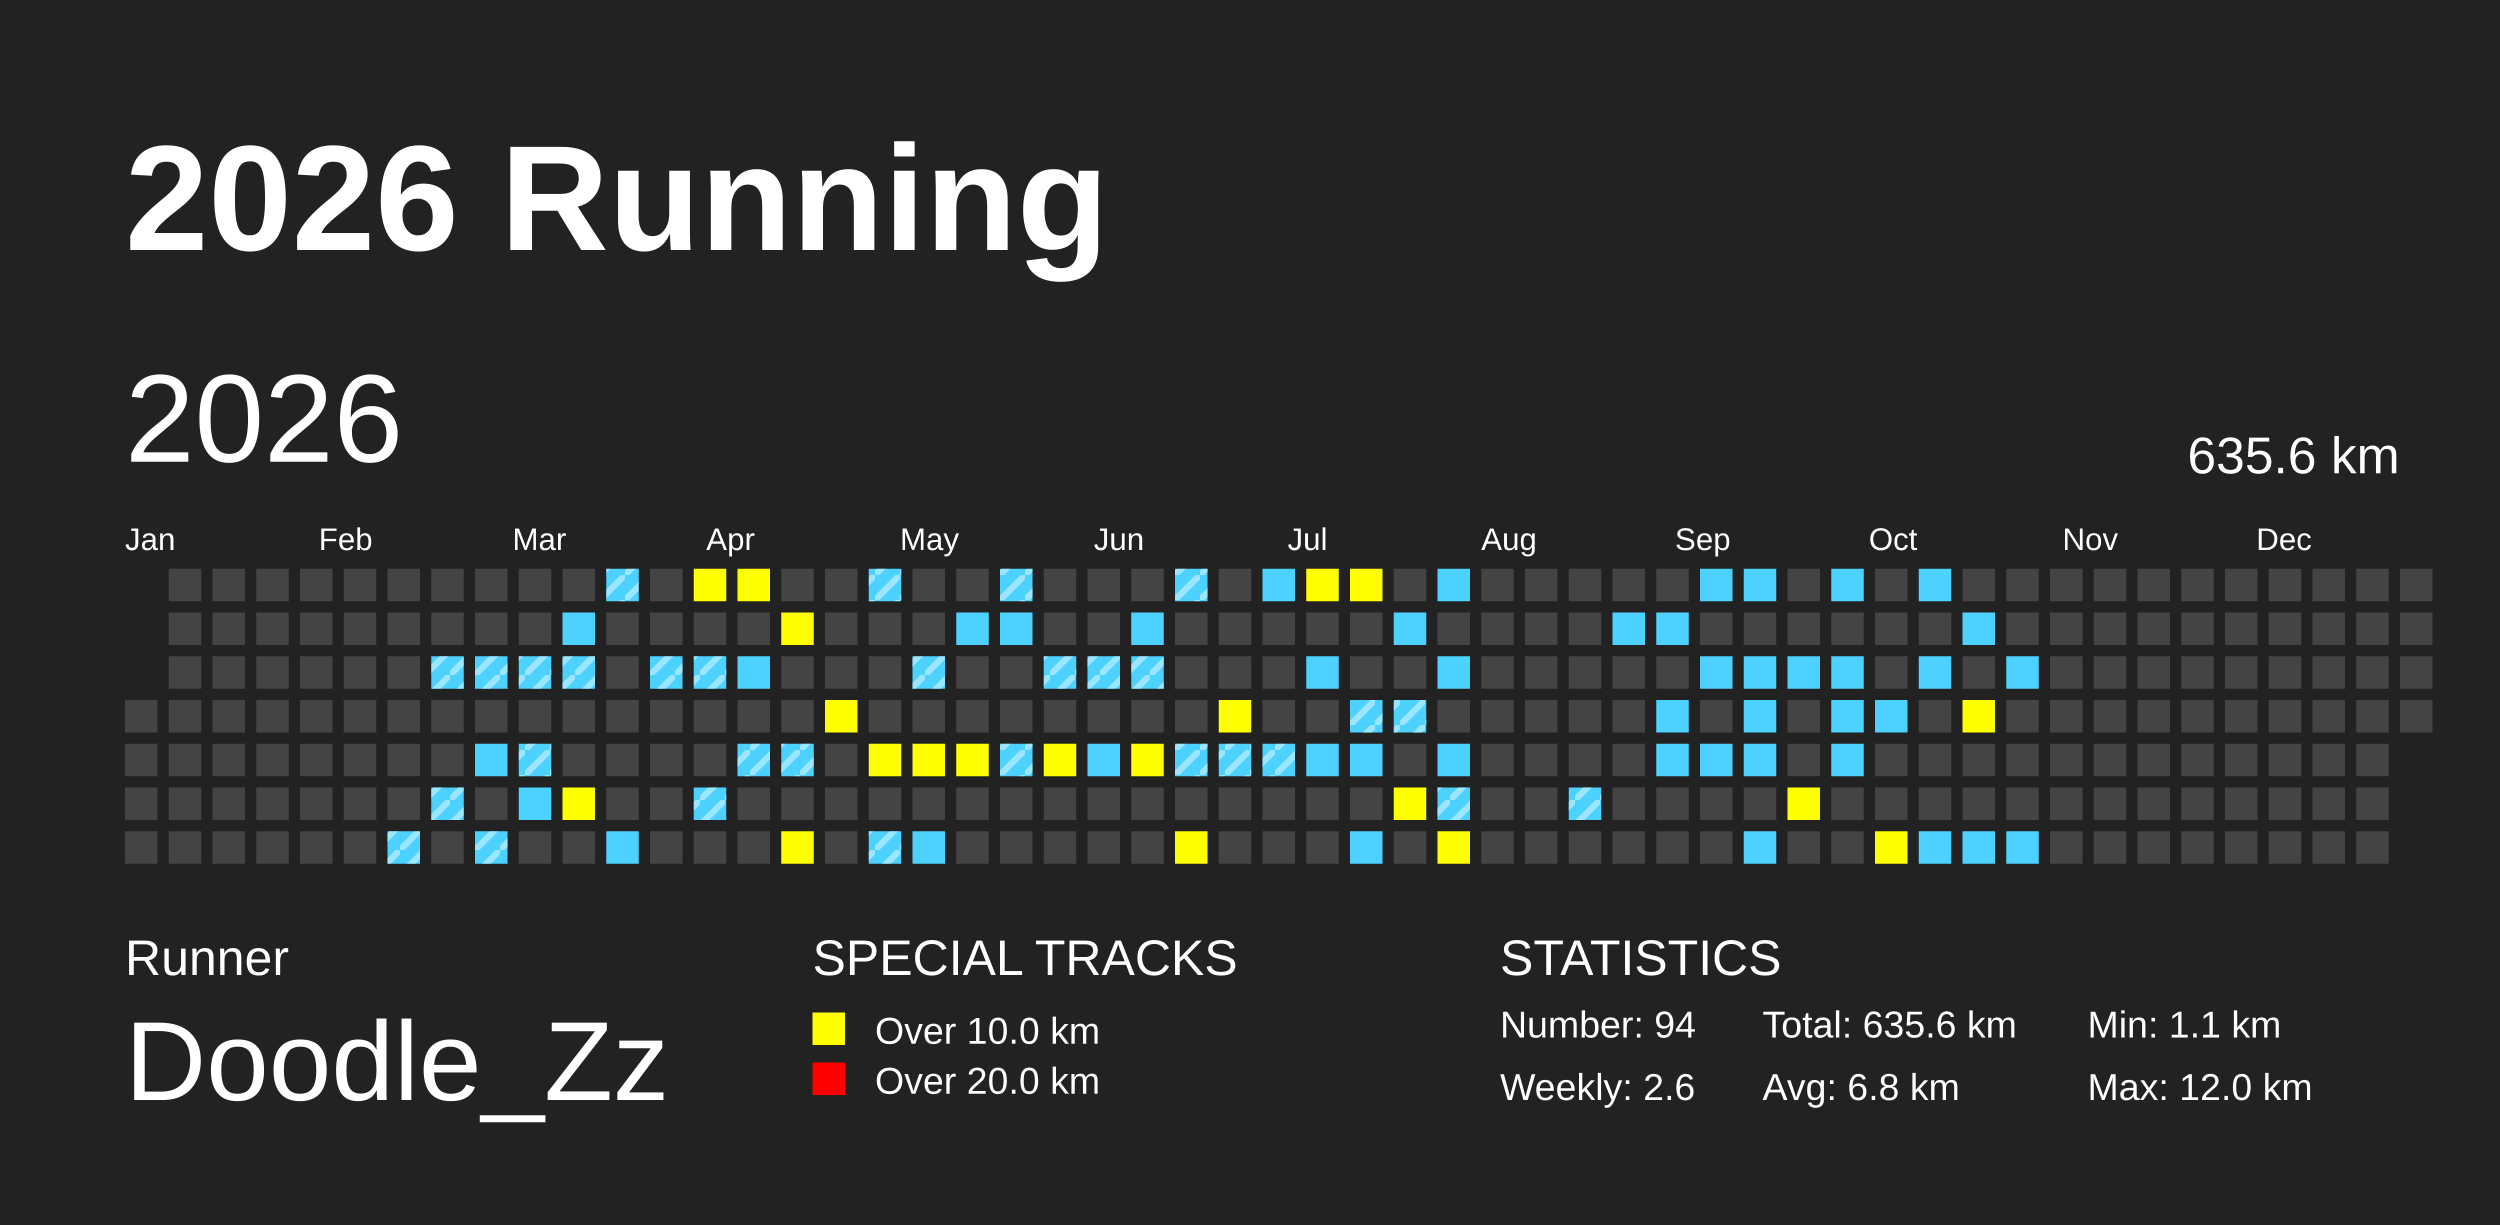
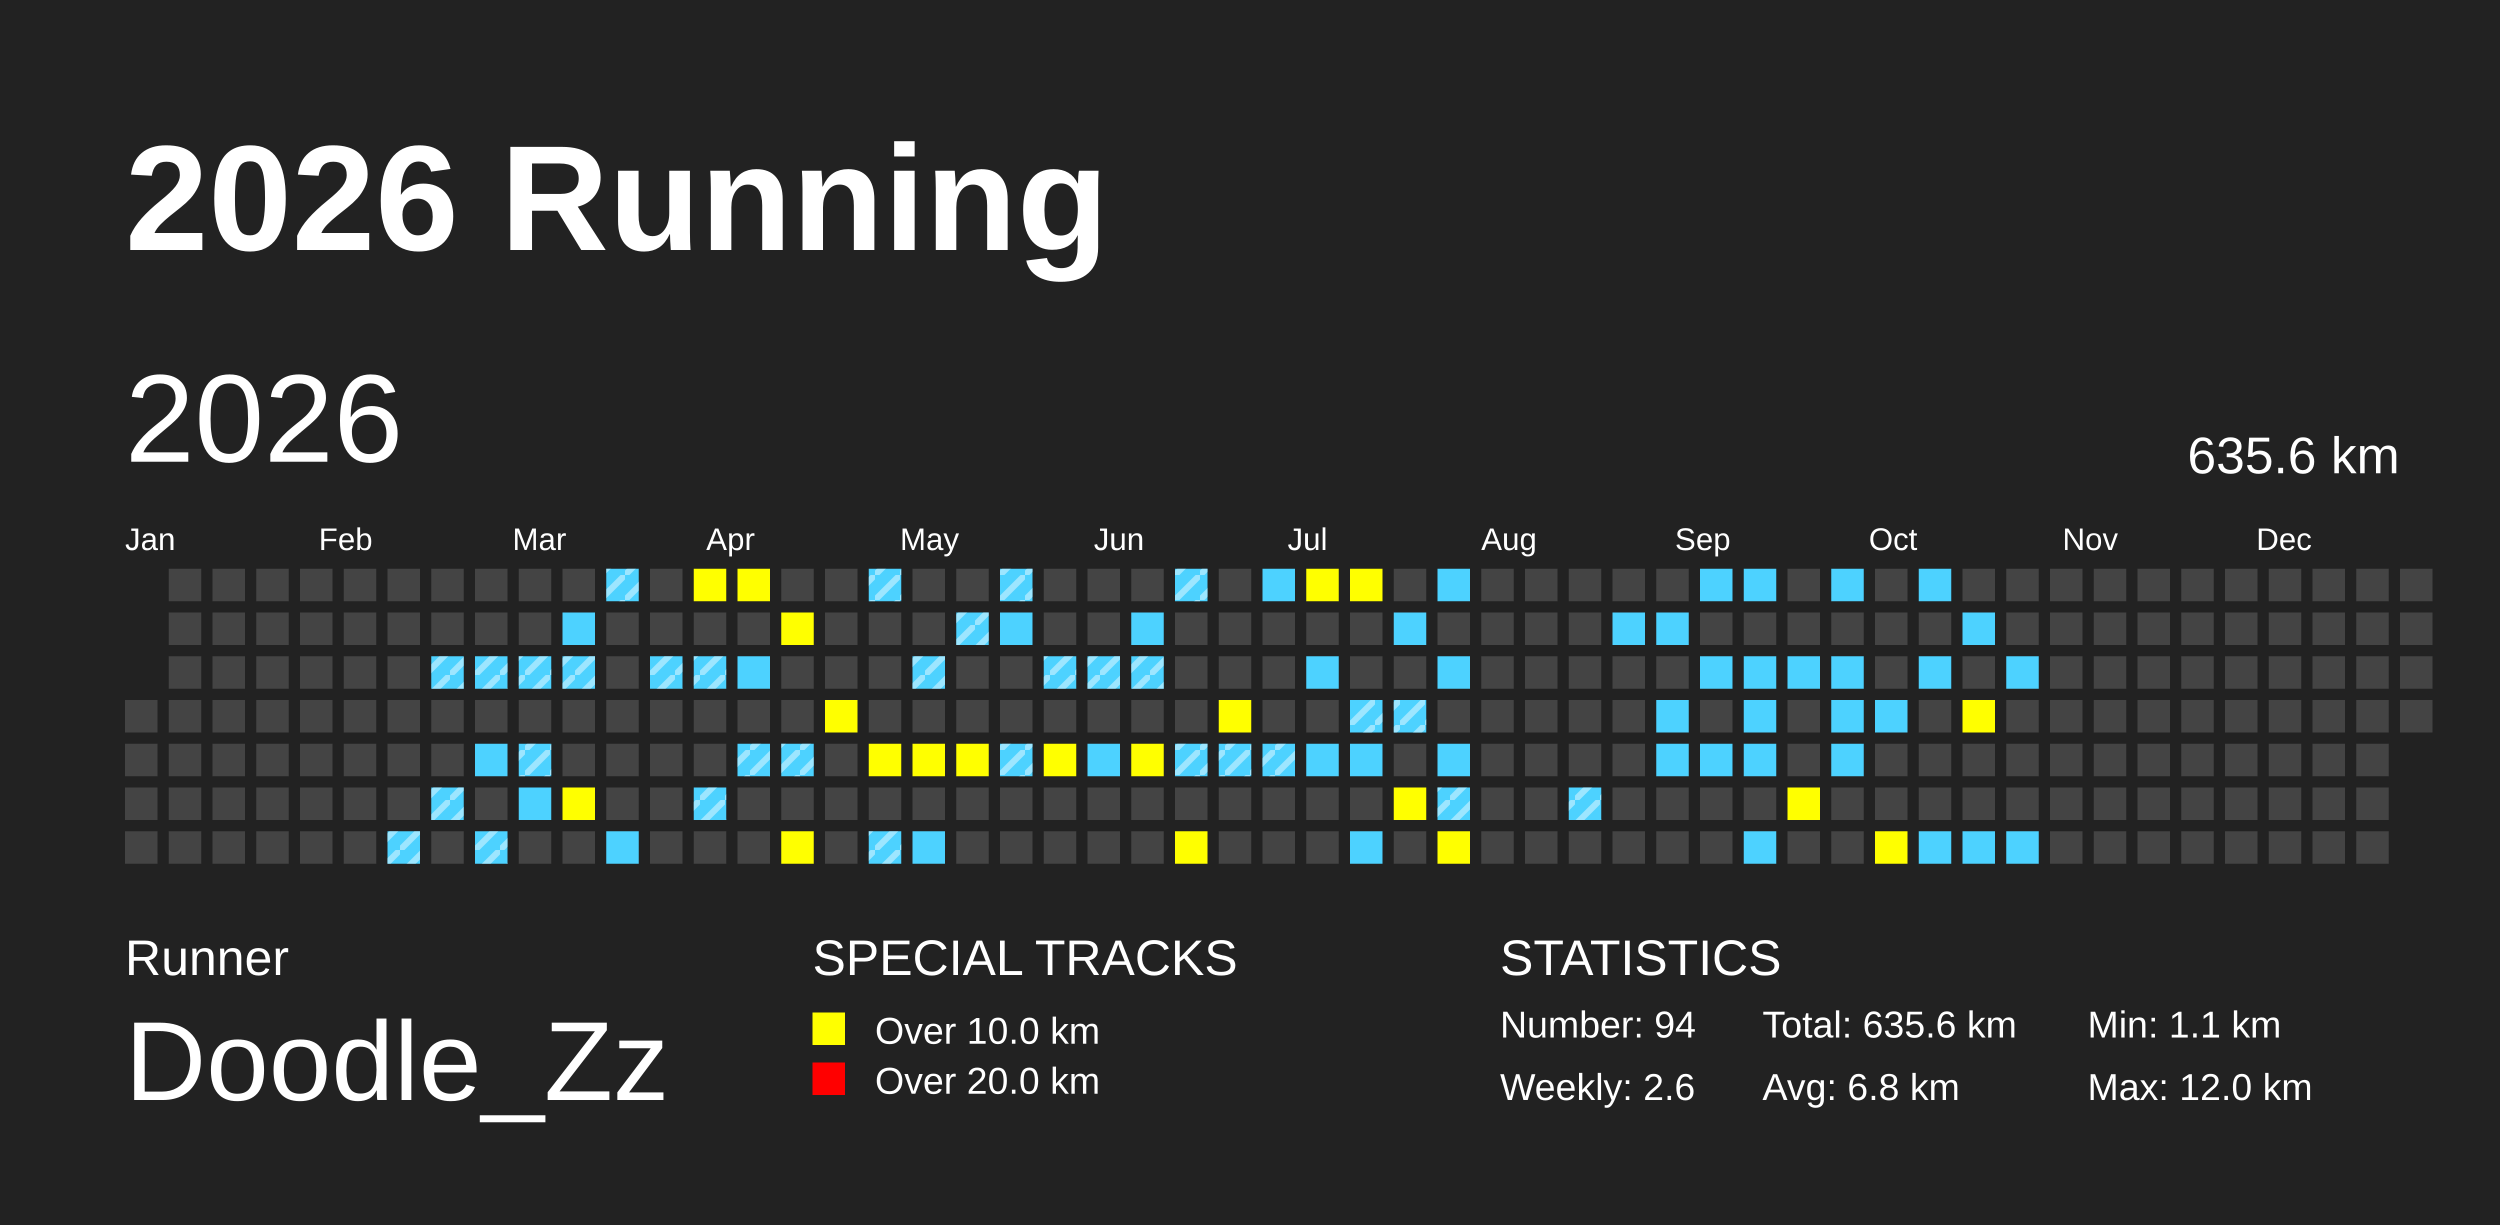
<svg xmlns="http://www.w3.org/2000/svg" baseProfile="full" height="98mm" version="1.1" viewBox="0,0,200,98" width="200mm">
  <defs>
    <pattern height="2" id="indoor-stripe" patternUnits="userSpaceOnUse" width="2">
      <line stroke="white" stroke-opacity="0.45" stroke-width="0.5" x1="0" x2="2" y1="2" y2="0" />
    </pattern>
  </defs>
  <rect fill="#222222" height="98" width="200" x="0" y="0" />
  <text fill="#FFFFFF" style="font-size:12px; font-family:Arial; font-weight:bold;" x="10" y="20">2026 Running</text>
  <text fill="#FFFFFF" style="font-size:4px; font-family:Arial" x="10" y="78">Runner</text>
  <text fill="#FFFFFF" style="font-size:9px; font-family:Arial" x="10" y="88">Doodle_Zz</text>
  <text fill="#FFFFFF" style="font-size:4px; font-family:Arial" x="65" y="78">SPECIAL TRACKS</text>
  <rect fill="yellow" height="2.6" width="2.6" x="65" y="81" />
  <text fill="#FFFFFF" style="font-size:3px; font-family:Arial" x="70" y="83.5">Over 10.0 km</text>
  <rect fill="red" height="2.6" width="2.6" x="65" y="85" />
  <text fill="#FFFFFF" style="font-size:3px; font-family:Arial" x="70" y="87.5">Over 20.0 km</text>
  <text fill="#FFFFFF" style="font-size:4px; font-family:Arial" x="120" y="78">STATISTICS</text>
  <text fill="#FFFFFF" style="font-size:3px; font-family:Arial" x="120" y="83">Number: 94</text>
  <text fill="#FFFFFF" style="font-size:3px; font-family:Arial" x="120" y="88">Weekly: 2.6</text>
  <text fill="#FFFFFF" style="font-size:3px; font-family:Arial" x="141" y="83">Total: 635.6 km</text>
  <text fill="#FFFFFF" style="font-size:3px; font-family:Arial" x="141" y="88">Avg: 6.8 km</text>
  <text fill="#FFFFFF" style="font-size:3px; font-family:Arial" x="167" y="83">Min: 1.1 km</text>
  <text fill="#FFFFFF" style="font-size:3px; font-family:Arial" x="167" y="88">Max: 12.0 km</text>
  <text dominant-baseline="hanging" fill="#FFFFFF" style="font-size:10.0px; font-family:Arial;" x="10" y="30">2026</text>
  <text dominant-baseline="hanging" fill="#FFFFFF" style="font-size:4.125px; font-family:Arial;" x="175" y="35">635.6 km</text>
  <text fill="#FFFFFF" style="font-size:2.5px; font-family:Arial" x="10.0" y="44">Jan</text>
  <text fill="#FFFFFF" style="font-size:2.5px; font-family:Arial" x="25.5" y="44">Feb</text>
  <text fill="#FFFFFF" style="font-size:2.5px; font-family:Arial" x="41.0" y="44">Mar</text>
  <text fill="#FFFFFF" style="font-size:2.5px; font-family:Arial" x="56.5" y="44">Apr</text>
  <text fill="#FFFFFF" style="font-size:2.5px; font-family:Arial" x="72.0" y="44">May</text>
  <text fill="#FFFFFF" style="font-size:2.5px; font-family:Arial" x="87.5" y="44">Jun</text>
  <text fill="#FFFFFF" style="font-size:2.5px; font-family:Arial" x="103.0" y="44">Jul</text>
  <text fill="#FFFFFF" style="font-size:2.5px; font-family:Arial" x="118.5" y="44">Aug</text>
  <text fill="#FFFFFF" style="font-size:2.5px; font-family:Arial" x="134.0" y="44">Sep</text>
  <text fill="#FFFFFF" style="font-size:2.5px; font-family:Arial" x="149.5" y="44">Oct</text>
  <text fill="#FFFFFF" style="font-size:2.5px; font-family:Arial" x="165.0" y="44">Nov</text>
  <text fill="#FFFFFF" style="font-size:2.5px; font-family:Arial" x="180.5" y="44">Dec</text>
  <rect fill="#444444" height="2.6" width="2.6" x="10.0" y="56.0" />
  <rect fill="#444444" height="2.6" width="2.6" x="10.0" y="59.5" />
  <rect fill="#444444" height="2.6" width="2.6" x="10.0" y="63.0" />
  <rect fill="#444444" height="2.6" width="2.6" x="10.0" y="66.5" />
  <rect fill="#444444" height="2.6" width="2.6" x="13.5" y="45.5" />
  <rect fill="#444444" height="2.6" width="2.6" x="13.5" y="49.0" />
  <rect fill="#444444" height="2.6" width="2.6" x="13.5" y="52.5" />
  <rect fill="#444444" height="2.6" width="2.6" x="13.5" y="56.0" />
  <rect fill="#444444" height="2.6" width="2.6" x="13.5" y="59.5" />
  <rect fill="#444444" height="2.6" width="2.6" x="13.5" y="63.0" />
  <rect fill="#444444" height="2.6" width="2.6" x="13.5" y="66.5" />
  <rect fill="#444444" height="2.6" width="2.6" x="17.0" y="45.5" />
  <rect fill="#444444" height="2.6" width="2.6" x="17.0" y="49.0" />
  <rect fill="#444444" height="2.6" width="2.6" x="17.0" y="52.5" />
  <rect fill="#444444" height="2.6" width="2.6" x="17.0" y="56.0" />
  <rect fill="#444444" height="2.6" width="2.6" x="17.0" y="59.5" />
  <rect fill="#444444" height="2.6" width="2.6" x="17.0" y="63.0" />
  <rect fill="#444444" height="2.6" width="2.6" x="17.0" y="66.5" />
  <rect fill="#444444" height="2.6" width="2.6" x="20.5" y="45.5" />
  <rect fill="#444444" height="2.6" width="2.6" x="20.5" y="49.0" />
  <rect fill="#444444" height="2.6" width="2.6" x="20.5" y="52.5" />
  <rect fill="#444444" height="2.6" width="2.6" x="20.5" y="56.0" />
  <rect fill="#444444" height="2.6" width="2.6" x="20.5" y="59.5" />
  <rect fill="#444444" height="2.6" width="2.6" x="20.5" y="63.0" />
  <rect fill="#444444" height="2.6" width="2.6" x="20.5" y="66.5" />
  <rect fill="#444444" height="2.6" width="2.6" x="24.0" y="45.5" />
  <rect fill="#444444" height="2.6" width="2.6" x="24.0" y="49.0" />
  <rect fill="#444444" height="2.6" width="2.6" x="24.0" y="52.5" />
  <rect fill="#444444" height="2.6" width="2.6" x="24.0" y="56.0" />
  <rect fill="#444444" height="2.6" width="2.6" x="24.0" y="59.5" />
  <rect fill="#444444" height="2.6" width="2.6" x="24.0" y="63.0" />
  <rect fill="#444444" height="2.6" width="2.6" x="24.0" y="66.5" />
  <rect fill="#444444" height="2.6" width="2.6" x="27.5" y="45.5" />
  <rect fill="#444444" height="2.6" width="2.6" x="27.5" y="49.0" />
  <rect fill="#444444" height="2.6" width="2.6" x="27.5" y="52.5" />
  <rect fill="#444444" height="2.6" width="2.6" x="27.5" y="56.0" />
  <rect fill="#444444" height="2.6" width="2.6" x="27.5" y="59.5" />
  <rect fill="#444444" height="2.6" width="2.6" x="27.5" y="63.0" />
  <rect fill="#444444" height="2.6" width="2.6" x="27.5" y="66.5" />
  <rect fill="#444444" height="2.6" width="2.6" x="31.0" y="45.5" />
  <rect fill="#444444" height="2.6" width="2.6" x="31.0" y="49.0" />
  <rect fill="#444444" height="2.6" width="2.6" x="31.0" y="52.5" />
  <rect fill="#444444" height="2.6" width="2.6" x="31.0" y="56.0" />
  <rect fill="#444444" height="2.6" width="2.6" x="31.0" y="59.5" />
  <rect fill="#444444" height="2.6" width="2.6" x="31.0" y="63.0" />
  <rect fill="#4DD2FF" height="2.6" width="2.6" x="31.0" y="66.5" />
  <rect fill="url(#indoor-stripe)" height="2.6" style="pointer-events: none;" width="2.6" x="31.0" y="66.5" />
  <rect fill="#444444" height="2.6" width="2.6" x="34.5" y="45.5" />
  <rect fill="#444444" height="2.6" width="2.6" x="34.5" y="49.0" />
  <rect fill="#4DD2FF" height="2.6" width="2.6" x="34.5" y="52.5" />
  <rect fill="url(#indoor-stripe)" height="2.6" style="pointer-events: none;" width="2.6" x="34.5" y="52.5" />
  <rect fill="#444444" height="2.6" width="2.6" x="34.5" y="56.0" />
  <rect fill="#444444" height="2.6" width="2.6" x="34.5" y="59.5" />
  <rect fill="#4DD2FF" height="2.6" width="2.6" x="34.5" y="63.0" />
  <rect fill="url(#indoor-stripe)" height="2.6" style="pointer-events: none;" width="2.6" x="34.5" y="63.0" />
  <rect fill="#444444" height="2.6" width="2.6" x="34.5" y="66.5" />
  <rect fill="#444444" height="2.6" width="2.6" x="38.0" y="45.5" />
  <rect fill="#444444" height="2.6" width="2.6" x="38.0" y="49.0" />
  <rect fill="#4DD2FF" height="2.6" width="2.6" x="38.0" y="52.5" />
  <rect fill="url(#indoor-stripe)" height="2.6" style="pointer-events: none;" width="2.6" x="38.0" y="52.5" />
  <rect fill="#444444" height="2.6" width="2.6" x="38.0" y="56.0" />
  <rect fill="#4DD2FF" height="2.6" width="2.6" x="38.0" y="59.5" />
  <rect fill="#444444" height="2.6" width="2.6" x="38.0" y="63.0" />
  <rect fill="#4DD2FF" height="2.6" width="2.6" x="38.0" y="66.5" />
  <rect fill="url(#indoor-stripe)" height="2.6" style="pointer-events: none;" width="2.6" x="38.0" y="66.5" />
  <rect fill="#444444" height="2.6" width="2.6" x="41.5" y="45.5" />
  <rect fill="#444444" height="2.6" width="2.6" x="41.5" y="49.0" />
  <rect fill="#4DD2FF" height="2.6" width="2.6" x="41.5" y="52.5" />
  <rect fill="url(#indoor-stripe)" height="2.6" style="pointer-events: none;" width="2.6" x="41.5" y="52.5" />
  <rect fill="#444444" height="2.6" width="2.6" x="41.5" y="56.0" />
  <rect fill="#4DD2FF" height="2.6" width="2.6" x="41.5" y="59.5" />
  <rect fill="url(#indoor-stripe)" height="2.6" style="pointer-events: none;" width="2.6" x="41.5" y="59.5" />
  <rect fill="#4DD2FF" height="2.6" width="2.6" x="41.5" y="63.0" />
  <rect fill="#444444" height="2.6" width="2.6" x="41.5" y="66.5" />
  <rect fill="#444444" height="2.6" width="2.6" x="45.0" y="45.5" />
  <rect fill="#4DD2FF" height="2.6" width="2.6" x="45.0" y="49.0" />
  <rect fill="#4DD2FF" height="2.6" width="2.6" x="45.0" y="52.5" />
  <rect fill="url(#indoor-stripe)" height="2.6" style="pointer-events: none;" width="2.6" x="45.0" y="52.5" />
  <rect fill="#444444" height="2.6" width="2.6" x="45.0" y="56.0" />
  <rect fill="#444444" height="2.6" width="2.6" x="45.0" y="59.5" />
  <rect fill="yellow" height="2.6" width="2.6" x="45.0" y="63.0" />
  <rect fill="#444444" height="2.6" width="2.6" x="45.0" y="66.5" />
  <rect fill="#4DD2FF" height="2.6" width="2.6" x="48.5" y="45.5" />
  <rect fill="url(#indoor-stripe)" height="2.6" style="pointer-events: none;" width="2.6" x="48.5" y="45.5" />
  <rect fill="#444444" height="2.6" width="2.6" x="48.5" y="49.0" />
  <rect fill="#444444" height="2.6" width="2.6" x="48.5" y="52.5" />
  <rect fill="#444444" height="2.6" width="2.6" x="48.5" y="56.0" />
  <rect fill="#444444" height="2.6" width="2.6" x="48.5" y="59.5" />
  <rect fill="#444444" height="2.6" width="2.6" x="48.5" y="63.0" />
  <rect fill="#4DD2FF" height="2.6" width="2.6" x="48.5" y="66.5" />
  <rect fill="#444444" height="2.6" width="2.6" x="52.0" y="45.5" />
  <rect fill="#444444" height="2.6" width="2.6" x="52.0" y="49.0" />
  <rect fill="#4DD2FF" height="2.6" width="2.6" x="52.0" y="52.5" />
  <rect fill="url(#indoor-stripe)" height="2.6" style="pointer-events: none;" width="2.6" x="52.0" y="52.5" />
  <rect fill="#444444" height="2.6" width="2.6" x="52.0" y="56.0" />
  <rect fill="#444444" height="2.6" width="2.6" x="52.0" y="59.5" />
  <rect fill="#444444" height="2.6" width="2.6" x="52.0" y="63.0" />
  <rect fill="#444444" height="2.6" width="2.6" x="52.0" y="66.5" />
  <rect fill="yellow" height="2.6" width="2.6" x="55.5" y="45.5" />
  <rect fill="#444444" height="2.6" width="2.6" x="55.5" y="49.0" />
  <rect fill="#4DD2FF" height="2.6" width="2.6" x="55.5" y="52.5" />
  <rect fill="url(#indoor-stripe)" height="2.6" style="pointer-events: none;" width="2.6" x="55.5" y="52.5" />
  <rect fill="#444444" height="2.6" width="2.6" x="55.5" y="56.0" />
  <rect fill="#444444" height="2.6" width="2.6" x="55.5" y="59.5" />
  <rect fill="#4DD2FF" height="2.6" width="2.6" x="55.5" y="63.0" />
  <rect fill="url(#indoor-stripe)" height="2.6" style="pointer-events: none;" width="2.6" x="55.5" y="63.0" />
  <rect fill="#444444" height="2.6" width="2.6" x="55.5" y="66.5" />
  <rect fill="yellow" height="2.6" width="2.6" x="59.0" y="45.5" />
  <rect fill="#444444" height="2.6" width="2.6" x="59.0" y="49.0" />
  <rect fill="#4DD2FF" height="2.6" width="2.6" x="59.0" y="52.5" />
  <rect fill="#444444" height="2.6" width="2.6" x="59.0" y="56.0" />
  <rect fill="#4DD2FF" height="2.6" width="2.6" x="59.0" y="59.5" />
  <rect fill="url(#indoor-stripe)" height="2.6" style="pointer-events: none;" width="2.6" x="59.0" y="59.5" />
  <rect fill="#444444" height="2.6" width="2.6" x="59.0" y="63.0" />
  <rect fill="#444444" height="2.6" width="2.6" x="59.0" y="66.5" />
  <rect fill="#444444" height="2.6" width="2.6" x="62.5" y="45.5" />
  <rect fill="yellow" height="2.6" width="2.6" x="62.5" y="49.0" />
  <rect fill="#444444" height="2.6" width="2.6" x="62.5" y="52.5" />
  <rect fill="#444444" height="2.6" width="2.6" x="62.5" y="56.0" />
  <rect fill="#4DD2FF" height="2.6" width="2.6" x="62.5" y="59.5" />
  <rect fill="url(#indoor-stripe)" height="2.6" style="pointer-events: none;" width="2.6" x="62.5" y="59.5" />
  <rect fill="#444444" height="2.6" width="2.6" x="62.5" y="63.0" />
  <rect fill="yellow" height="2.6" width="2.6" x="62.5" y="66.5" />
  <rect fill="#444444" height="2.6" width="2.6" x="66.0" y="45.5" />
  <rect fill="#444444" height="2.6" width="2.6" x="66.0" y="49.0" />
  <rect fill="#444444" height="2.6" width="2.6" x="66.0" y="52.5" />
  <rect fill="yellow" height="2.6" width="2.6" x="66.0" y="56.0" />
  <rect fill="#444444" height="2.6" width="2.6" x="66.0" y="59.5" />
  <rect fill="#444444" height="2.6" width="2.6" x="66.0" y="63.0" />
  <rect fill="#444444" height="2.6" width="2.6" x="66.0" y="66.5" />
  <rect fill="#4DD2FF" height="2.6" width="2.6" x="69.5" y="45.5" />
  <rect fill="url(#indoor-stripe)" height="2.6" style="pointer-events: none;" width="2.6" x="69.5" y="45.5" />
  <rect fill="#444444" height="2.6" width="2.6" x="69.5" y="49.0" />
  <rect fill="#444444" height="2.6" width="2.6" x="69.5" y="52.5" />
  <rect fill="#444444" height="2.6" width="2.6" x="69.5" y="56.0" />
  <rect fill="yellow" height="2.6" width="2.6" x="69.5" y="59.5" />
  <rect fill="#444444" height="2.6" width="2.6" x="69.5" y="63.0" />
  <rect fill="#4DD2FF" height="2.6" width="2.6" x="69.5" y="66.5" />
  <rect fill="url(#indoor-stripe)" height="2.6" style="pointer-events: none;" width="2.6" x="69.5" y="66.5" />
  <rect fill="#444444" height="2.6" width="2.6" x="73.0" y="45.5" />
  <rect fill="#444444" height="2.6" width="2.6" x="73.0" y="49.0" />
  <rect fill="#4DD2FF" height="2.6" width="2.6" x="73.0" y="52.5" />
  <rect fill="url(#indoor-stripe)" height="2.6" style="pointer-events: none;" width="2.6" x="73.0" y="52.5" />
  <rect fill="#444444" height="2.6" width="2.6" x="73.0" y="56.0" />
  <rect fill="yellow" height="2.6" width="2.6" x="73.0" y="59.5" />
  <rect fill="#444444" height="2.6" width="2.6" x="73.0" y="63.0" />
  <rect fill="#4DD2FF" height="2.6" width="2.6" x="73.0" y="66.5" />
  <rect fill="#444444" height="2.6" width="2.6" x="76.5" y="45.5" />
  <rect fill="#4DD2FF" height="2.6" width="2.6" x="76.5" y="49.0" />
+   <rect fill="url(#indoor-stripe)" height="2.6" style="pointer-events: none;" width="2.6" x="76.5" y="49.0" />
  <rect fill="#444444" height="2.6" width="2.6" x="76.5" y="52.5" />
  <rect fill="#444444" height="2.6" width="2.6" x="76.5" y="56.0" />
  <rect fill="yellow" height="2.6" width="2.6" x="76.5" y="59.5" />
  <rect fill="#444444" height="2.6" width="2.6" x="76.5" y="63.0" />
  <rect fill="#444444" height="2.6" width="2.6" x="76.5" y="66.5" />
  <rect fill="#4DD2FF" height="2.6" width="2.6" x="80.0" y="45.5" />
  <rect fill="url(#indoor-stripe)" height="2.6" style="pointer-events: none;" width="2.6" x="80.0" y="45.5" />
  <rect fill="#4DD2FF" height="2.6" width="2.6" x="80.0" y="49.0" />
  <rect fill="#444444" height="2.6" width="2.6" x="80.0" y="52.5" />
  <rect fill="#444444" height="2.6" width="2.6" x="80.0" y="56.0" />
  <rect fill="#4DD2FF" height="2.6" width="2.6" x="80.0" y="59.5" />
  <rect fill="url(#indoor-stripe)" height="2.6" style="pointer-events: none;" width="2.6" x="80.0" y="59.5" />
  <rect fill="#444444" height="2.6" width="2.6" x="80.0" y="63.0" />
  <rect fill="#444444" height="2.6" width="2.6" x="80.0" y="66.5" />
  <rect fill="#444444" height="2.6" width="2.6" x="83.5" y="45.5" />
  <rect fill="#444444" height="2.6" width="2.6" x="83.5" y="49.0" />
  <rect fill="#4DD2FF" height="2.6" width="2.6" x="83.5" y="52.5" />
  <rect fill="url(#indoor-stripe)" height="2.6" style="pointer-events: none;" width="2.6" x="83.5" y="52.5" />
  <rect fill="#444444" height="2.6" width="2.6" x="83.5" y="56.0" />
  <rect fill="yellow" height="2.6" width="2.6" x="83.5" y="59.5" />
  <rect fill="#444444" height="2.6" width="2.6" x="83.5" y="63.0" />
  <rect fill="#444444" height="2.6" width="2.6" x="83.5" y="66.5" />
  <rect fill="#444444" height="2.6" width="2.6" x="87.0" y="45.5" />
  <rect fill="#444444" height="2.6" width="2.6" x="87.0" y="49.0" />
  <rect fill="#4DD2FF" height="2.6" width="2.6" x="87.0" y="52.5" />
  <rect fill="url(#indoor-stripe)" height="2.6" style="pointer-events: none;" width="2.6" x="87.0" y="52.5" />
  <rect fill="#444444" height="2.6" width="2.6" x="87.0" y="56.0" />
  <rect fill="#4DD2FF" height="2.6" width="2.6" x="87.0" y="59.5" />
  <rect fill="#444444" height="2.6" width="2.6" x="87.0" y="63.0" />
  <rect fill="#444444" height="2.6" width="2.6" x="87.0" y="66.5" />
  <rect fill="#444444" height="2.6" width="2.6" x="90.5" y="45.5" />
  <rect fill="#4DD2FF" height="2.6" width="2.6" x="90.5" y="49.0" />
  <rect fill="#4DD2FF" height="2.6" width="2.6" x="90.5" y="52.5" />
  <rect fill="url(#indoor-stripe)" height="2.6" style="pointer-events: none;" width="2.6" x="90.5" y="52.5" />
  <rect fill="#444444" height="2.6" width="2.6" x="90.5" y="56.0" />
  <rect fill="yellow" height="2.6" width="2.6" x="90.5" y="59.5" />
  <rect fill="#444444" height="2.6" width="2.6" x="90.5" y="63.0" />
  <rect fill="#444444" height="2.6" width="2.6" x="90.5" y="66.5" />
  <rect fill="#4DD2FF" height="2.6" width="2.6" x="94.0" y="45.5" />
  <rect fill="url(#indoor-stripe)" height="2.6" style="pointer-events: none;" width="2.6" x="94.0" y="45.5" />
  <rect fill="#444444" height="2.6" width="2.6" x="94.0" y="49.0" />
  <rect fill="#444444" height="2.6" width="2.6" x="94.0" y="52.5" />
  <rect fill="#444444" height="2.6" width="2.6" x="94.0" y="56.0" />
  <rect fill="#4DD2FF" height="2.6" width="2.6" x="94.0" y="59.5" />
  <rect fill="url(#indoor-stripe)" height="2.6" style="pointer-events: none;" width="2.6" x="94.0" y="59.5" />
  <rect fill="#444444" height="2.6" width="2.6" x="94.0" y="63.0" />
  <rect fill="yellow" height="2.6" width="2.6" x="94.0" y="66.5" />
  <rect fill="#444444" height="2.6" width="2.6" x="97.5" y="45.5" />
  <rect fill="#444444" height="2.6" width="2.6" x="97.5" y="49.0" />
  <rect fill="#444444" height="2.6" width="2.6" x="97.5" y="52.5" />
  <rect fill="yellow" height="2.6" width="2.6" x="97.5" y="56.0" />
  <rect fill="#4DD2FF" height="2.6" width="2.6" x="97.5" y="59.5" />
  <rect fill="url(#indoor-stripe)" height="2.6" style="pointer-events: none;" width="2.6" x="97.5" y="59.5" />
  <rect fill="#444444" height="2.6" width="2.6" x="97.5" y="63.0" />
  <rect fill="#444444" height="2.6" width="2.6" x="97.5" y="66.5" />
  <rect fill="#4DD2FF" height="2.6" width="2.6" x="101.0" y="45.5" />
  <rect fill="#444444" height="2.6" width="2.6" x="101.0" y="49.0" />
  <rect fill="#444444" height="2.6" width="2.6" x="101.0" y="52.5" />
  <rect fill="#444444" height="2.6" width="2.6" x="101.0" y="56.0" />
  <rect fill="#4DD2FF" height="2.6" width="2.6" x="101.0" y="59.5" />
  <rect fill="url(#indoor-stripe)" height="2.6" style="pointer-events: none;" width="2.6" x="101.0" y="59.5" />
  <rect fill="#444444" height="2.6" width="2.6" x="101.0" y="63.0" />
  <rect fill="#444444" height="2.6" width="2.6" x="101.0" y="66.5" />
  <rect fill="yellow" height="2.6" width="2.6" x="104.5" y="45.5" />
  <rect fill="#444444" height="2.6" width="2.6" x="104.5" y="49.0" />
  <rect fill="#4DD2FF" height="2.6" width="2.6" x="104.5" y="52.5" />
  <rect fill="#444444" height="2.6" width="2.6" x="104.5" y="56.0" />
  <rect fill="#4DD2FF" height="2.6" width="2.6" x="104.5" y="59.5" />
  <rect fill="#444444" height="2.6" width="2.6" x="104.5" y="63.0" />
  <rect fill="#444444" height="2.6" width="2.6" x="104.5" y="66.5" />
  <rect fill="yellow" height="2.6" width="2.6" x="108.0" y="45.5" />
  <rect fill="#444444" height="2.6" width="2.6" x="108.0" y="49.0" />
  <rect fill="#444444" height="2.6" width="2.6" x="108.0" y="52.5" />
  <rect fill="#4DD2FF" height="2.6" width="2.6" x="108.0" y="56.0" />
  <rect fill="url(#indoor-stripe)" height="2.6" style="pointer-events: none;" width="2.6" x="108.0" y="56.0" />
  <rect fill="#4DD2FF" height="2.6" width="2.6" x="108.0" y="59.5" />
  <rect fill="#444444" height="2.6" width="2.6" x="108.0" y="63.0" />
  <rect fill="#4DD2FF" height="2.6" width="2.6" x="108.0" y="66.5" />
  <rect fill="#444444" height="2.6" width="2.6" x="111.5" y="45.5" />
  <rect fill="#4DD2FF" height="2.6" width="2.6" x="111.5" y="49.0" />
  <rect fill="#444444" height="2.6" width="2.6" x="111.5" y="52.5" />
  <rect fill="#4DD2FF" height="2.6" width="2.6" x="111.5" y="56.0" />
  <rect fill="url(#indoor-stripe)" height="2.6" style="pointer-events: none;" width="2.6" x="111.5" y="56.0" />
  <rect fill="#444444" height="2.6" width="2.6" x="111.5" y="59.5" />
  <rect fill="yellow" height="2.6" width="2.6" x="111.5" y="63.0" />
  <rect fill="#444444" height="2.6" width="2.6" x="111.5" y="66.5" />
  <rect fill="#4DD2FF" height="2.6" width="2.6" x="115.0" y="45.5" />
  <rect fill="#444444" height="2.6" width="2.6" x="115.0" y="49.0" />
  <rect fill="#4DD2FF" height="2.6" width="2.6" x="115.0" y="52.5" />
  <rect fill="#444444" height="2.6" width="2.6" x="115.0" y="56.0" />
  <rect fill="#4DD2FF" height="2.6" width="2.6" x="115.0" y="59.5" />
  <rect fill="#4DD2FF" height="2.6" width="2.6" x="115.0" y="63.0" />
  <rect fill="url(#indoor-stripe)" height="2.6" style="pointer-events: none;" width="2.6" x="115.0" y="63.0" />
  <rect fill="yellow" height="2.6" width="2.6" x="115.0" y="66.5" />
  <rect fill="#444444" height="2.6" width="2.6" x="118.5" y="45.5" />
  <rect fill="#444444" height="2.6" width="2.6" x="118.5" y="49.0" />
  <rect fill="#444444" height="2.6" width="2.6" x="118.5" y="52.5" />
  <rect fill="#444444" height="2.6" width="2.6" x="118.5" y="56.0" />
  <rect fill="#444444" height="2.6" width="2.6" x="118.5" y="59.5" />
  <rect fill="#444444" height="2.6" width="2.6" x="118.5" y="63.0" />
  <rect fill="#444444" height="2.6" width="2.6" x="118.5" y="66.5" />
  <rect fill="#444444" height="2.6" width="2.6" x="122.0" y="45.5" />
  <rect fill="#444444" height="2.6" width="2.6" x="122.0" y="49.0" />
  <rect fill="#444444" height="2.6" width="2.6" x="122.0" y="52.5" />
  <rect fill="#444444" height="2.6" width="2.6" x="122.0" y="56.0" />
  <rect fill="#444444" height="2.6" width="2.6" x="122.0" y="59.5" />
  <rect fill="#444444" height="2.6" width="2.6" x="122.0" y="63.0" />
  <rect fill="#444444" height="2.6" width="2.6" x="122.0" y="66.5" />
  <rect fill="#444444" height="2.6" width="2.6" x="125.5" y="45.5" />
  <rect fill="#444444" height="2.6" width="2.6" x="125.5" y="49.0" />
  <rect fill="#444444" height="2.6" width="2.6" x="125.5" y="52.5" />
  <rect fill="#444444" height="2.6" width="2.6" x="125.5" y="56.0" />
  <rect fill="#444444" height="2.6" width="2.6" x="125.5" y="59.5" />
  <rect fill="#4DD2FF" height="2.6" width="2.6" x="125.5" y="63.0" />
  <rect fill="url(#indoor-stripe)" height="2.6" style="pointer-events: none;" width="2.6" x="125.5" y="63.0" />
  <rect fill="#444444" height="2.6" width="2.6" x="125.5" y="66.5" />
  <rect fill="#444444" height="2.6" width="2.6" x="129.0" y="45.5" />
  <rect fill="#4DD2FF" height="2.6" width="2.6" x="129.0" y="49.0" />
  <rect fill="#444444" height="2.6" width="2.6" x="129.0" y="52.5" />
  <rect fill="#444444" height="2.6" width="2.6" x="129.0" y="56.0" />
  <rect fill="#444444" height="2.6" width="2.6" x="129.0" y="59.5" />
  <rect fill="#444444" height="2.6" width="2.6" x="129.0" y="63.0" />
  <rect fill="#444444" height="2.6" width="2.6" x="129.0" y="66.5" />
  <rect fill="#444444" height="2.6" width="2.6" x="132.5" y="45.5" />
  <rect fill="#4DD2FF" height="2.6" width="2.6" x="132.5" y="49.0" />
  <rect fill="#444444" height="2.6" width="2.6" x="132.5" y="52.5" />
  <rect fill="#4DD2FF" height="2.6" width="2.6" x="132.5" y="56.0" />
  <rect fill="#4DD2FF" height="2.6" width="2.6" x="132.5" y="59.5" />
  <rect fill="#444444" height="2.6" width="2.6" x="132.5" y="63.0" />
  <rect fill="#444444" height="2.6" width="2.6" x="132.5" y="66.5" />
  <rect fill="#4DD2FF" height="2.6" width="2.6" x="136.0" y="45.5" />
  <rect fill="#444444" height="2.6" width="2.6" x="136.0" y="49.0" />
  <rect fill="#4DD2FF" height="2.6" width="2.6" x="136.0" y="52.5" />
  <rect fill="#444444" height="2.6" width="2.6" x="136.0" y="56.0" />
  <rect fill="#4DD2FF" height="2.6" width="2.6" x="136.0" y="59.5" />
  <rect fill="#444444" height="2.6" width="2.6" x="136.0" y="63.0" />
  <rect fill="#444444" height="2.6" width="2.6" x="136.0" y="66.5" />
  <rect fill="#4DD2FF" height="2.6" width="2.6" x="139.5" y="45.5" />
  <rect fill="#444444" height="2.6" width="2.6" x="139.5" y="49.0" />
  <rect fill="#4DD2FF" height="2.6" width="2.6" x="139.5" y="52.5" />
  <rect fill="#4DD2FF" height="2.6" width="2.6" x="139.5" y="56.0" />
  <rect fill="#4DD2FF" height="2.6" width="2.6" x="139.5" y="59.5" />
  <rect fill="#444444" height="2.6" width="2.6" x="139.5" y="63.0" />
  <rect fill="#4DD2FF" height="2.6" width="2.6" x="139.5" y="66.5" />
  <rect fill="#444444" height="2.6" width="2.6" x="143.0" y="45.5" />
  <rect fill="#444444" height="2.6" width="2.6" x="143.0" y="49.0" />
  <rect fill="#4DD2FF" height="2.6" width="2.6" x="143.0" y="52.5" />
  <rect fill="#444444" height="2.6" width="2.6" x="143.0" y="56.0" />
  <rect fill="#444444" height="2.6" width="2.6" x="143.0" y="59.5" />
  <rect fill="yellow" height="2.6" width="2.6" x="143.0" y="63.0" />
  <rect fill="#444444" height="2.6" width="2.6" x="143.0" y="66.5" />
  <rect fill="#4DD2FF" height="2.6" width="2.6" x="146.5" y="45.5" />
  <rect fill="#444444" height="2.6" width="2.6" x="146.5" y="49.0" />
  <rect fill="#4DD2FF" height="2.6" width="2.6" x="146.5" y="52.5" />
  <rect fill="#4DD2FF" height="2.6" width="2.6" x="146.5" y="56.0" />
  <rect fill="#4DD2FF" height="2.6" width="2.6" x="146.5" y="59.5" />
  <rect fill="#444444" height="2.6" width="2.6" x="146.5" y="63.0" />
  <rect fill="#444444" height="2.6" width="2.6" x="146.5" y="66.5" />
  <rect fill="#444444" height="2.6" width="2.6" x="150.0" y="45.5" />
  <rect fill="#444444" height="2.6" width="2.6" x="150.0" y="49.0" />
  <rect fill="#444444" height="2.6" width="2.6" x="150.0" y="52.5" />
  <rect fill="#4DD2FF" height="2.6" width="2.6" x="150.0" y="56.0" />
  <rect fill="#444444" height="2.6" width="2.6" x="150.0" y="59.5" />
  <rect fill="#444444" height="2.6" width="2.6" x="150.0" y="63.0" />
  <rect fill="yellow" height="2.6" width="2.6" x="150.0" y="66.5" />
  <rect fill="#4DD2FF" height="2.6" width="2.6" x="153.5" y="45.5" />
  <rect fill="#444444" height="2.6" width="2.6" x="153.5" y="49.0" />
  <rect fill="#4DD2FF" height="2.6" width="2.6" x="153.5" y="52.5" />
  <rect fill="#444444" height="2.6" width="2.6" x="153.5" y="56.0" />
  <rect fill="#444444" height="2.6" width="2.6" x="153.5" y="59.5" />
  <rect fill="#444444" height="2.6" width="2.6" x="153.5" y="63.0" />
  <rect fill="#4DD2FF" height="2.6" width="2.6" x="153.5" y="66.5" />
  <rect fill="#444444" height="2.6" width="2.6" x="157.0" y="45.5" />
  <rect fill="#4DD2FF" height="2.6" width="2.6" x="157.0" y="49.0" />
  <rect fill="#444444" height="2.6" width="2.6" x="157.0" y="52.5" />
  <rect fill="yellow" height="2.6" width="2.6" x="157.0" y="56.0" />
  <rect fill="#444444" height="2.6" width="2.6" x="157.0" y="59.5" />
  <rect fill="#444444" height="2.6" width="2.6" x="157.0" y="63.0" />
  <rect fill="#4DD2FF" height="2.6" width="2.6" x="157.0" y="66.5" />
  <rect fill="#444444" height="2.6" width="2.6" x="160.5" y="45.5" />
  <rect fill="#444444" height="2.6" width="2.6" x="160.5" y="49.0" />
  <rect fill="#4DD2FF" height="2.6" width="2.6" x="160.5" y="52.5" />
  <rect fill="#444444" height="2.6" width="2.6" x="160.5" y="56.0" />
  <rect fill="#444444" height="2.6" width="2.6" x="160.5" y="59.5" />
  <rect fill="#444444" height="2.6" width="2.6" x="160.5" y="63.0" />
  <rect fill="#4DD2FF" height="2.6" width="2.6" x="160.5" y="66.5" />
  <rect fill="#444444" height="2.6" width="2.6" x="164.0" y="45.5" />
  <rect fill="#444444" height="2.6" width="2.6" x="164.0" y="49.0" />
  <rect fill="#444444" height="2.6" width="2.6" x="164.0" y="52.5" />
  <rect fill="#444444" height="2.6" width="2.6" x="164.0" y="56.0" />
  <rect fill="#444444" height="2.6" width="2.6" x="164.0" y="59.5" />
  <rect fill="#444444" height="2.6" width="2.6" x="164.0" y="63.0" />
  <rect fill="#444444" height="2.6" width="2.6" x="164.0" y="66.5" />
  <rect fill="#444444" height="2.6" width="2.6" x="167.5" y="45.5" />
  <rect fill="#444444" height="2.6" width="2.6" x="167.5" y="49.0" />
  <rect fill="#444444" height="2.6" width="2.6" x="167.5" y="52.5" />
  <rect fill="#444444" height="2.6" width="2.6" x="167.5" y="56.0" />
  <rect fill="#444444" height="2.6" width="2.6" x="167.5" y="59.5" />
  <rect fill="#444444" height="2.6" width="2.6" x="167.5" y="63.0" />
  <rect fill="#444444" height="2.6" width="2.6" x="167.5" y="66.5" />
  <rect fill="#444444" height="2.6" width="2.6" x="171.0" y="45.5" />
  <rect fill="#444444" height="2.6" width="2.6" x="171.0" y="49.0" />
  <rect fill="#444444" height="2.6" width="2.6" x="171.0" y="52.5" />
  <rect fill="#444444" height="2.6" width="2.6" x="171.0" y="56.0" />
  <rect fill="#444444" height="2.6" width="2.6" x="171.0" y="59.5" />
  <rect fill="#444444" height="2.6" width="2.6" x="171.0" y="63.0" />
  <rect fill="#444444" height="2.6" width="2.6" x="171.0" y="66.5" />
  <rect fill="#444444" height="2.6" width="2.6" x="174.5" y="45.5" />
  <rect fill="#444444" height="2.6" width="2.6" x="174.5" y="49.0" />
  <rect fill="#444444" height="2.6" width="2.6" x="174.5" y="52.5" />
  <rect fill="#444444" height="2.6" width="2.6" x="174.5" y="56.0" />
  <rect fill="#444444" height="2.6" width="2.6" x="174.5" y="59.5" />
  <rect fill="#444444" height="2.6" width="2.6" x="174.5" y="63.0" />
  <rect fill="#444444" height="2.6" width="2.6" x="174.5" y="66.5" />
  <rect fill="#444444" height="2.6" width="2.6" x="178.0" y="45.5" />
  <rect fill="#444444" height="2.6" width="2.6" x="178.0" y="49.0" />
  <rect fill="#444444" height="2.6" width="2.6" x="178.0" y="52.5" />
  <rect fill="#444444" height="2.6" width="2.6" x="178.0" y="56.0" />
  <rect fill="#444444" height="2.6" width="2.6" x="178.0" y="59.5" />
  <rect fill="#444444" height="2.6" width="2.6" x="178.0" y="63.0" />
  <rect fill="#444444" height="2.6" width="2.6" x="178.0" y="66.5" />
  <rect fill="#444444" height="2.6" width="2.6" x="181.5" y="45.5" />
  <rect fill="#444444" height="2.6" width="2.6" x="181.5" y="49.0" />
  <rect fill="#444444" height="2.6" width="2.6" x="181.5" y="52.5" />
  <rect fill="#444444" height="2.6" width="2.6" x="181.5" y="56.0" />
  <rect fill="#444444" height="2.6" width="2.6" x="181.5" y="59.5" />
  <rect fill="#444444" height="2.6" width="2.6" x="181.5" y="63.0" />
  <rect fill="#444444" height="2.6" width="2.6" x="181.5" y="66.5" />
  <rect fill="#444444" height="2.6" width="2.6" x="185.0" y="45.5" />
  <rect fill="#444444" height="2.6" width="2.6" x="185.0" y="49.0" />
  <rect fill="#444444" height="2.6" width="2.6" x="185.0" y="52.5" />
  <rect fill="#444444" height="2.6" width="2.6" x="185.0" y="56.0" />
  <rect fill="#444444" height="2.6" width="2.6" x="185.0" y="59.5" />
  <rect fill="#444444" height="2.6" width="2.6" x="185.0" y="63.0" />
  <rect fill="#444444" height="2.6" width="2.6" x="185.0" y="66.5" />
  <rect fill="#444444" height="2.6" width="2.6" x="188.5" y="45.5" />
  <rect fill="#444444" height="2.6" width="2.6" x="188.5" y="49.0" />
  <rect fill="#444444" height="2.6" width="2.6" x="188.5" y="52.5" />
  <rect fill="#444444" height="2.6" width="2.6" x="188.5" y="56.0" />
  <rect fill="#444444" height="2.6" width="2.6" x="188.5" y="59.5" />
  <rect fill="#444444" height="2.6" width="2.6" x="188.5" y="63.0" />
  <rect fill="#444444" height="2.6" width="2.6" x="188.5" y="66.5" />
  <rect fill="#444444" height="2.6" width="2.6" x="192.0" y="45.5" />
  <rect fill="#444444" height="2.6" width="2.6" x="192.0" y="49.0" />
  <rect fill="#444444" height="2.6" width="2.6" x="192.0" y="52.5" />
  <rect fill="#444444" height="2.6" width="2.6" x="192.0" y="56.0" />
</svg>
